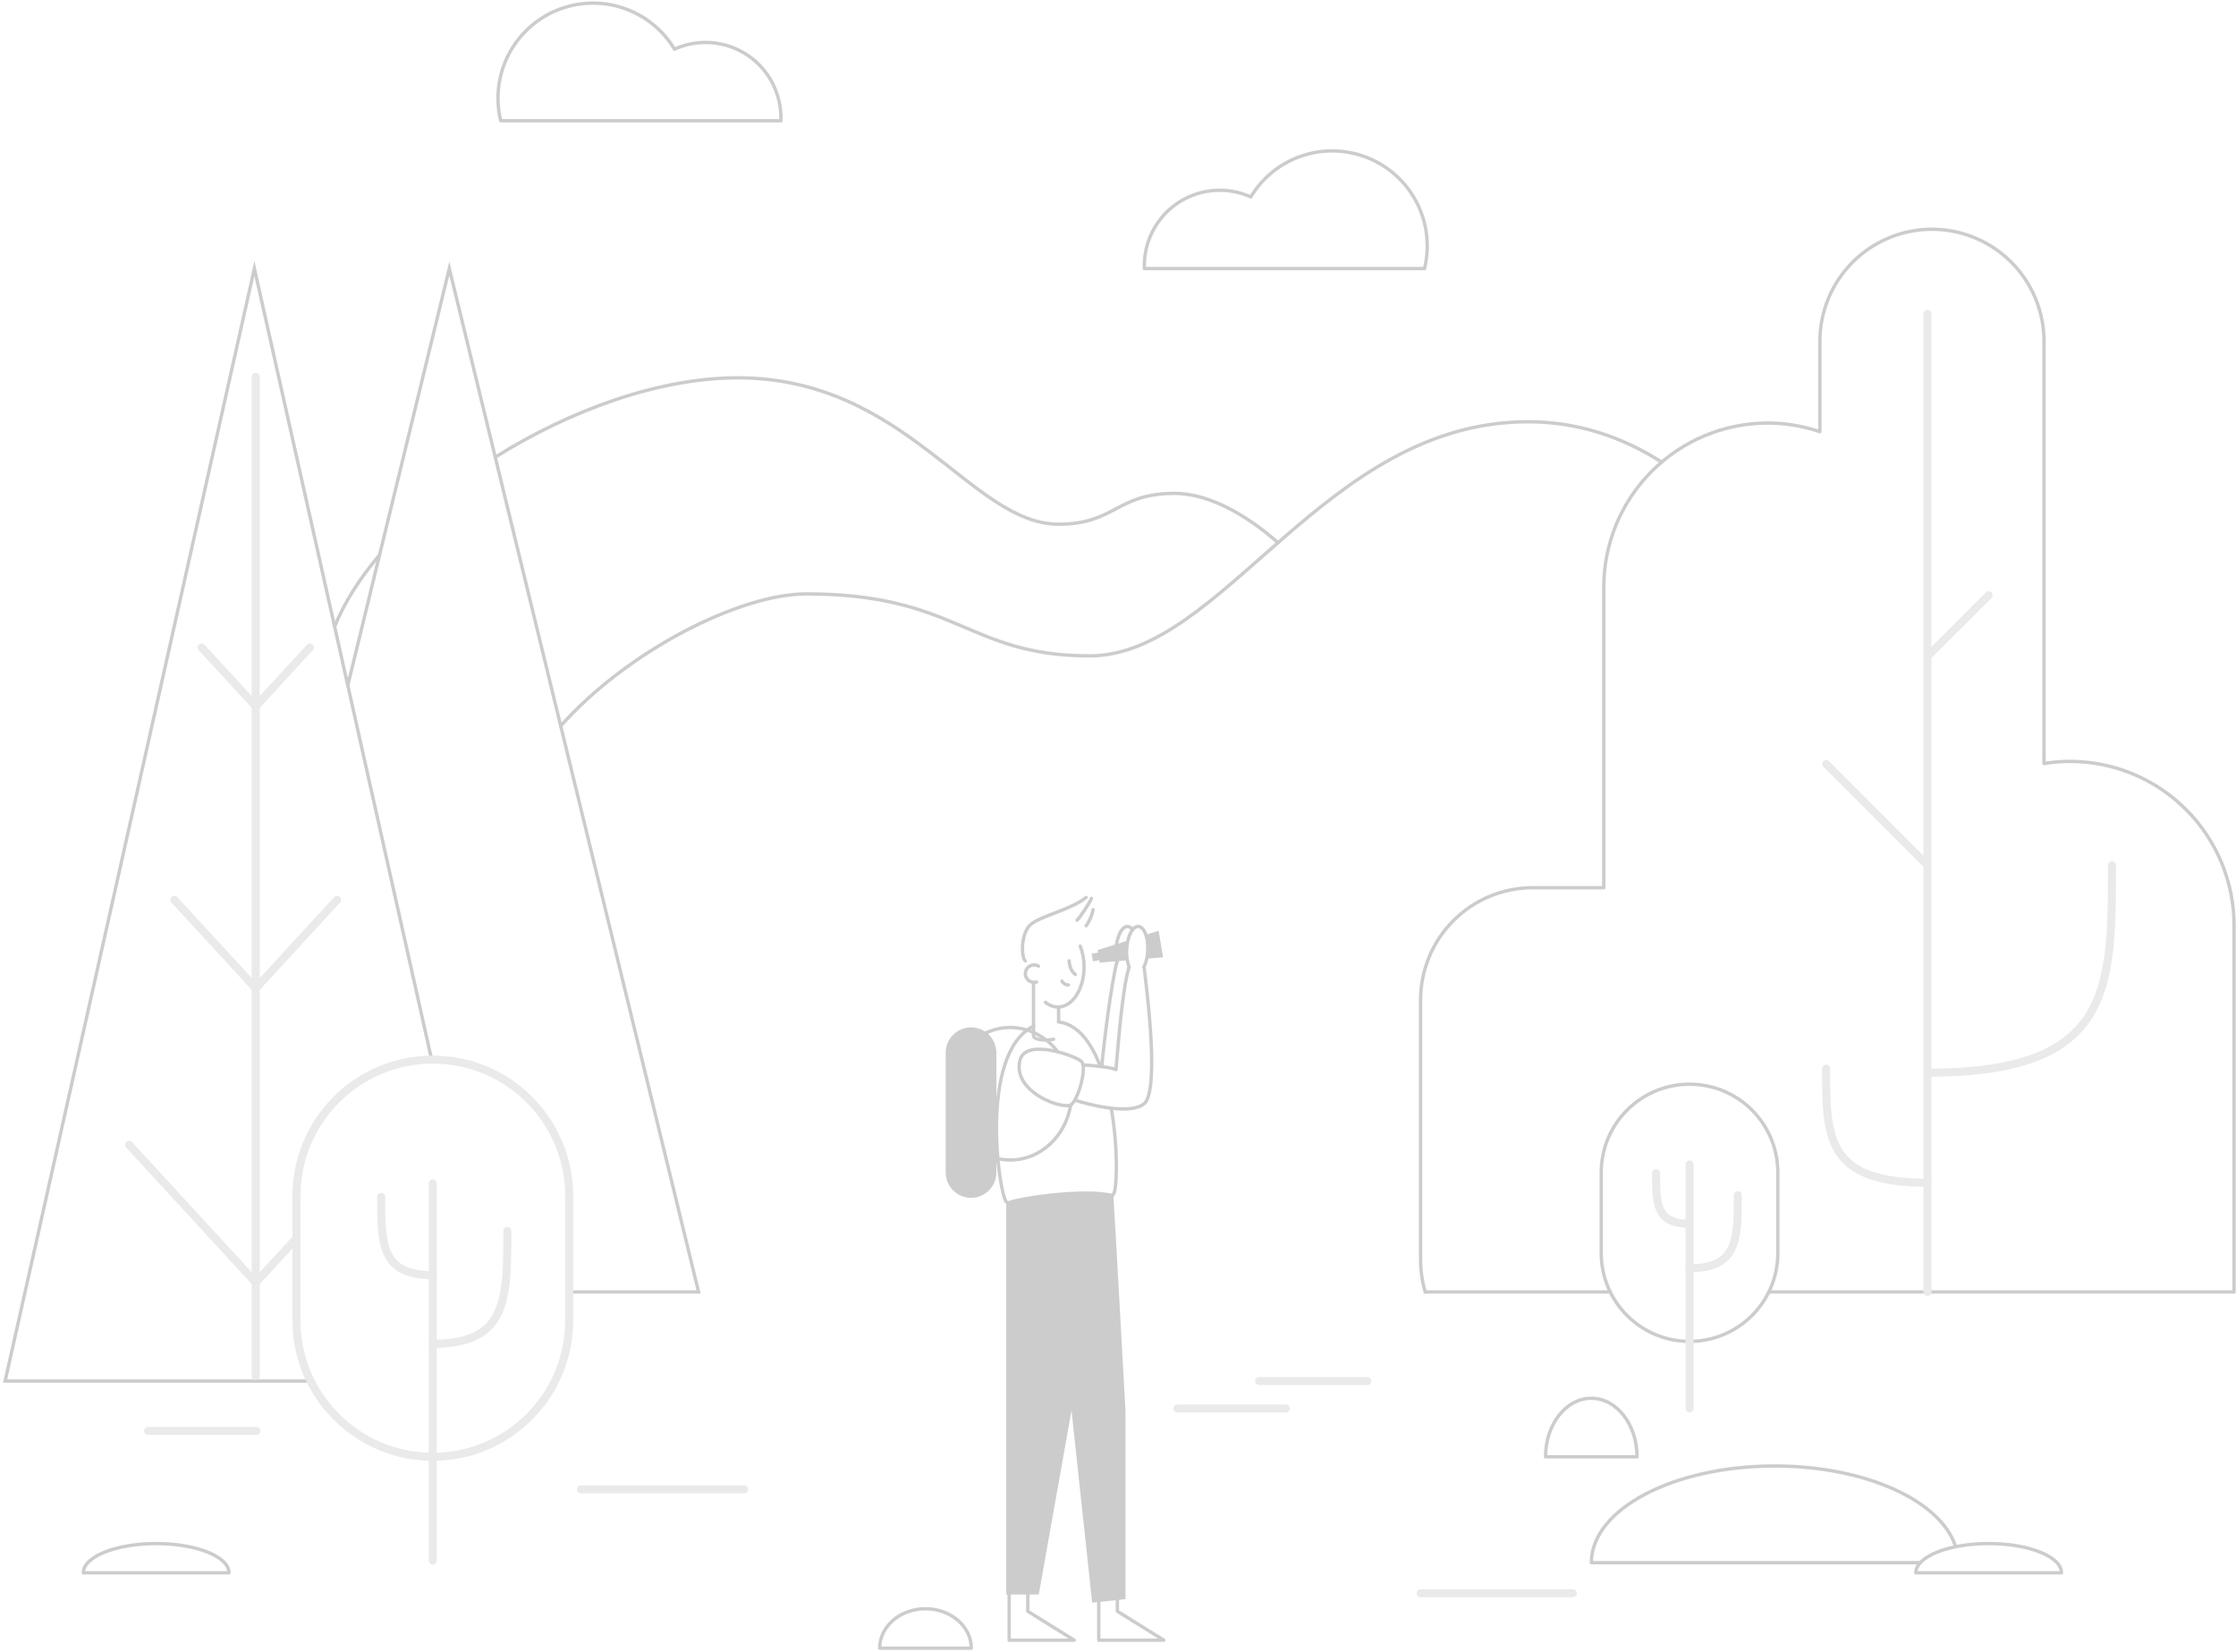
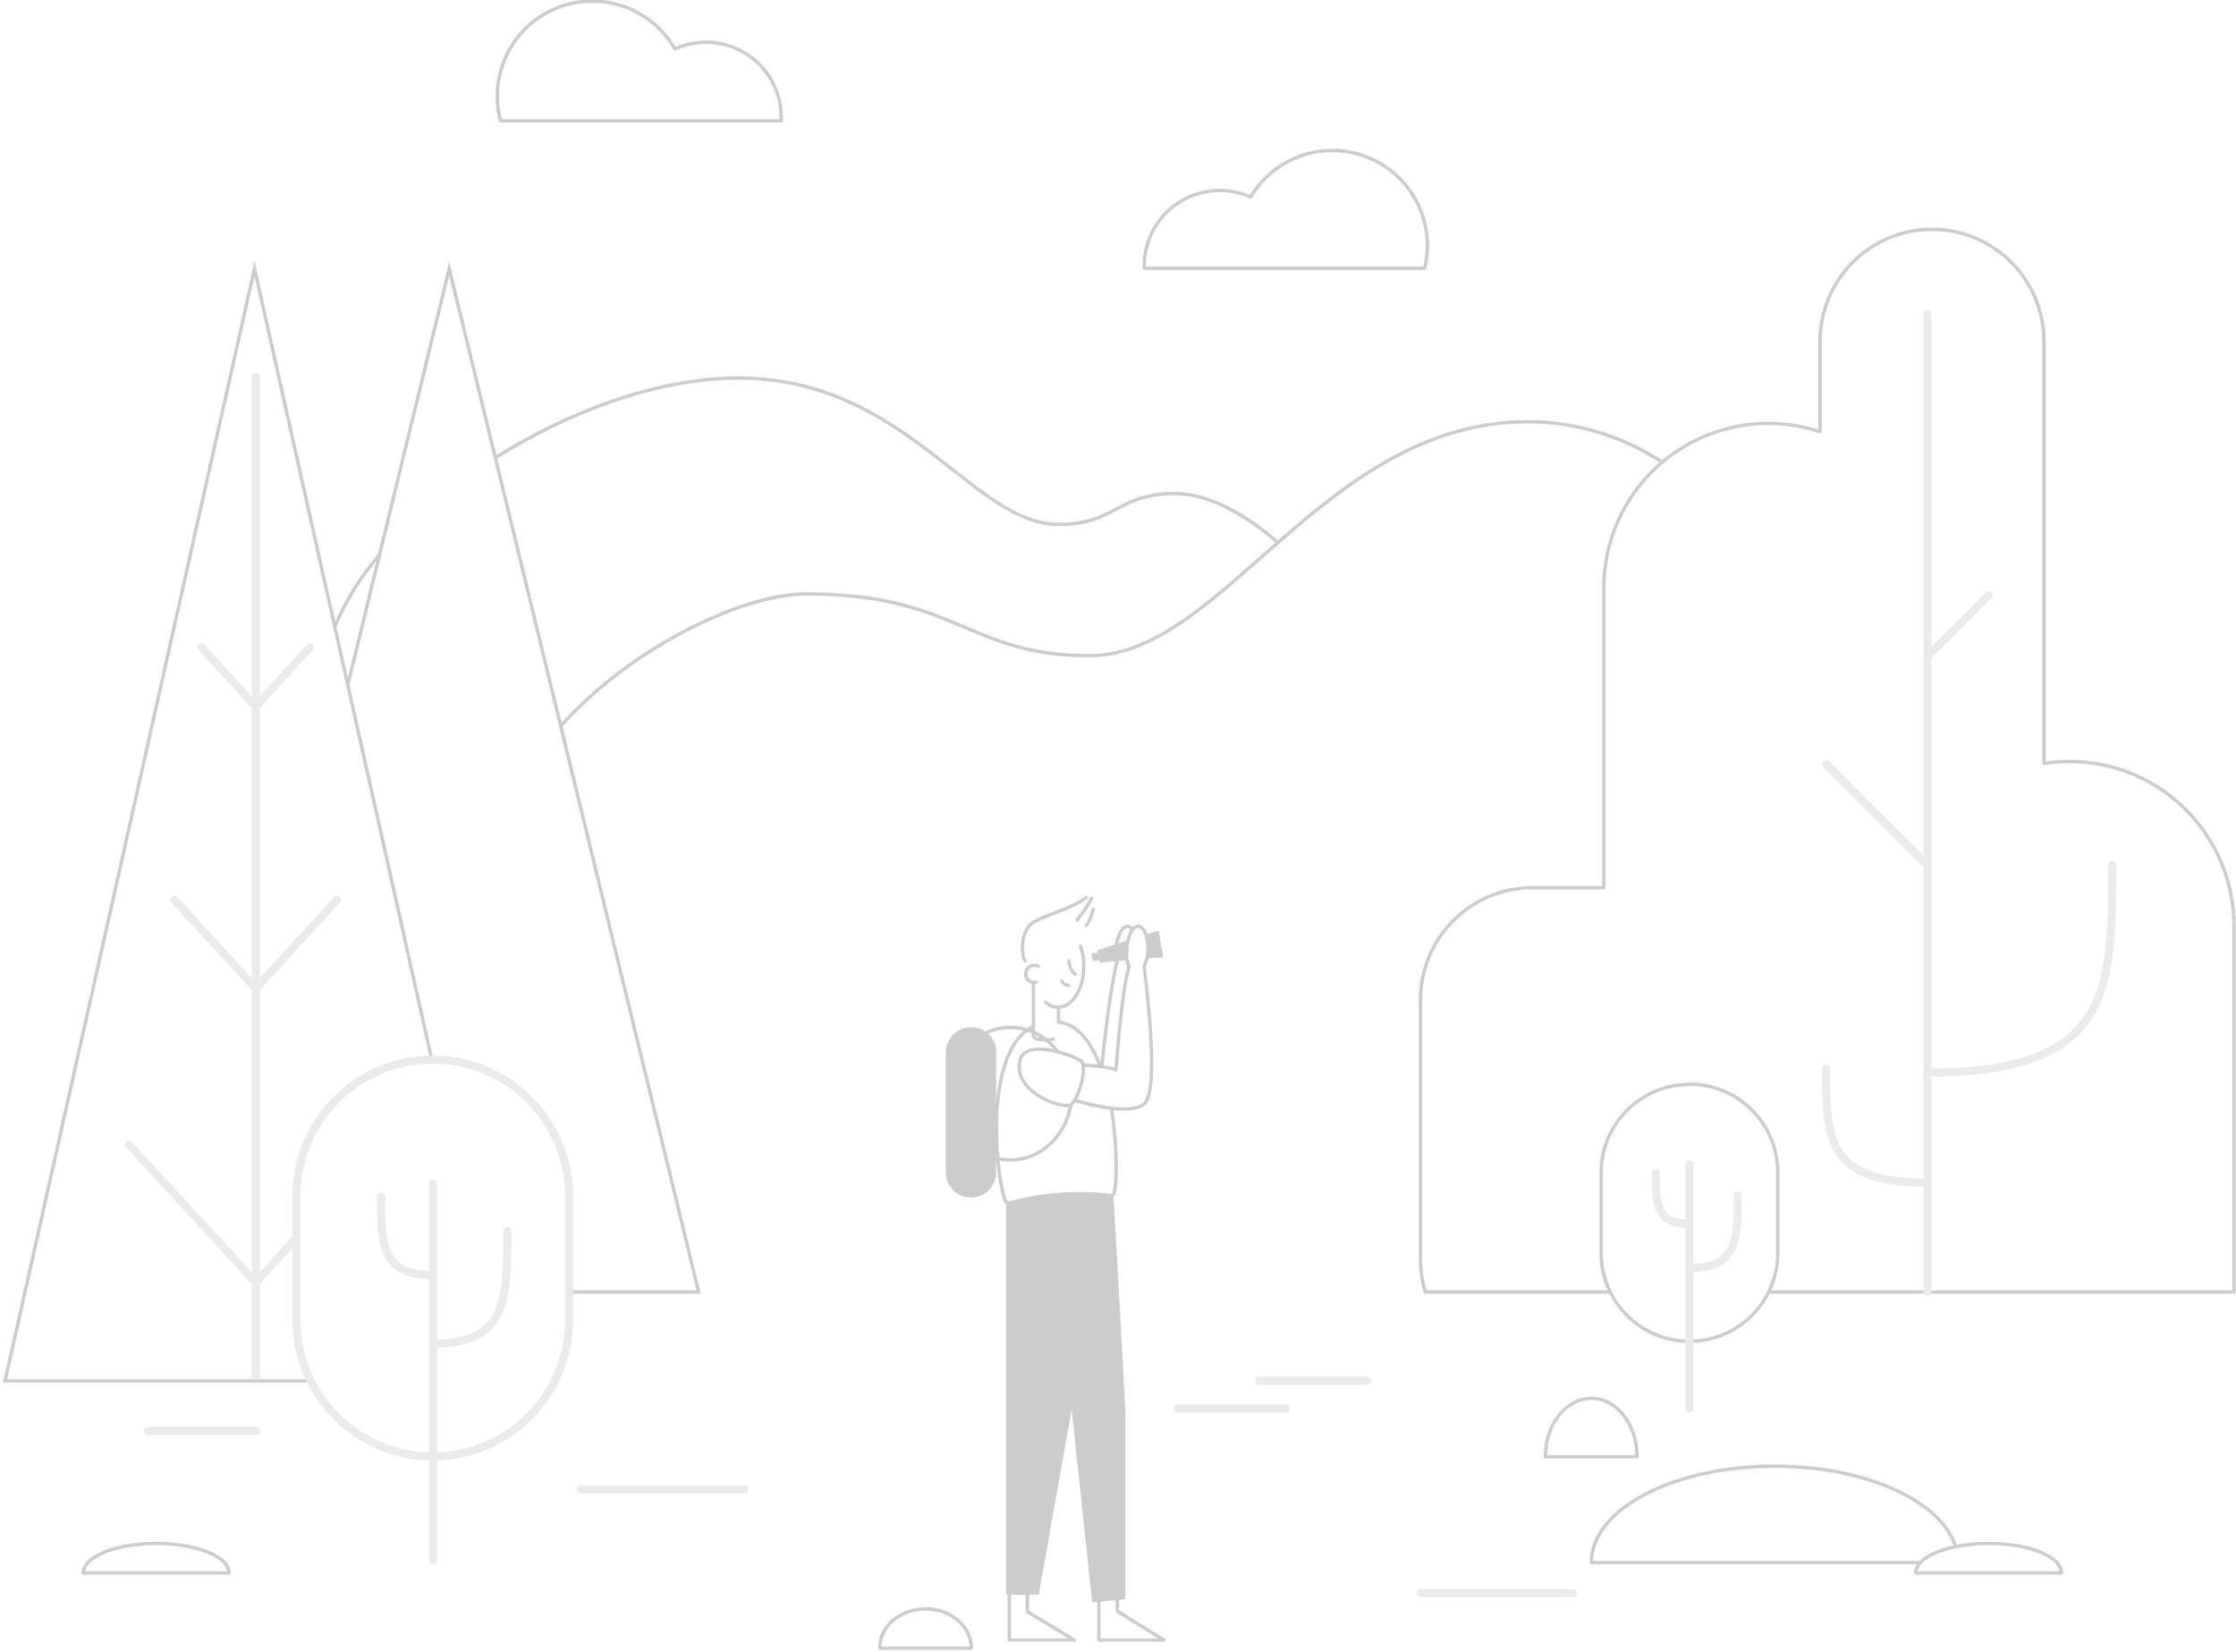
- <svg xmlns="http://www.w3.org/2000/svg" width="666" height="492" viewBox="0 0 666 492" fill="none">
-   <g opacity="0.2">
-     <path d="M113.056 165.286C107.116 172.294 102.508 179.524 99.67 186.664" stroke="black" stroke-linecap="round" stroke-linejoin="round" />
-     <path d="M380.65 161.626C371.302 153.364 360.016 146.95 349.858 146.95C332.5 146.95 332.218 156.13 315.304 156.13C289.228 156.13 269.878 112.534 219.73 112.534C196.39 112.534 169.93 122.104 147.514 136.162" stroke="black" stroke-linecap="round" stroke-linejoin="round" />
-     <path d="M494.908 137.62C483.508 130.318 470.194 125.62 455.128 125.62C394.366 125.62 364.348 195.346 324.58 195.346C288.13 195.346 285.256 176.89 240.136 176.89C220.534 176.89 187.108 193.636 167.008 216.226" stroke="black" stroke-linecap="round" stroke-linejoin="round" />
-     <path d="M332.686 286.468C332.435 285.271 332.342 284.047 332.41 282.826C332.596 278.944 334.156 275.86 335.896 275.944C336.183 275.978 336.459 276.074 336.705 276.227C336.951 276.379 337.16 276.584 337.318 276.826" stroke="black" stroke-linecap="round" stroke-linejoin="round" />
-     <path d="M328.168 317.668C328.576 312.598 330.94 292.636 332.866 285.778" stroke="black" stroke-miterlimit="10" stroke-linecap="round" />
-     <path d="M299.722 358V474.928H309.4L320.524 412.372C320.524 412.372 322.054 378.532 299.722 358Z" fill="black" />
-     <path d="M331.6 355.696C331.87 359.068 335.236 420.424 335.236 420.424V476.29L325.306 477.352L318.922 417.952L299.722 358C302.626 356.404 323.896 353.398 331.6 355.696Z" fill="black" />
-     <path d="M331 330.076C333.094 342.184 332.74 354.286 331.642 355.696C329.368 358.618 302.242 360.598 299.746 357.994C297.49 355.636 291.49 313.696 307.882 305.62" stroke="black" stroke-miterlimit="10" stroke-linecap="round" />
-     <path d="M315.304 304.372C321.088 305.128 325.066 310.552 327.73 317.614" stroke="black" stroke-miterlimit="10" stroke-linecap="round" />
-     <path d="M336.316 287.992C335.704 286.342 335.45 284.581 335.572 282.826C335.758 278.944 337.318 275.86 339.058 275.944C340.798 276.028 342.058 279.244 341.86 283.144C341.812 284.819 341.431 286.467 340.738 287.992" stroke="black" stroke-miterlimit="10" stroke-linecap="round" />
-     <path d="M327.434 283.659L325.146 284.018L325.505 286.306L327.793 285.947L327.434 283.659Z" fill="black" />
-     <path d="M315.304 299.932V304.282" stroke="black" stroke-linecap="round" stroke-linejoin="round" />
-     <path d="M313.834 309.514C311.662 310.048 307.834 309.772 307.834 308.5V292.6" stroke="black" stroke-linecap="round" stroke-linejoin="round" />
-     <path d="M321.754 281.8C322.522 283.777 322.909 285.883 322.894 288.004C322.894 294.604 319.396 299.944 315.094 299.944C313.737 299.919 312.432 299.42 311.404 298.534" stroke="black" stroke-miterlimit="10" stroke-linecap="round" />
-     <path d="M308.728 292.492C308.492 292.56 308.247 292.594 308.002 292.594C307.602 292.595 307.208 292.503 306.849 292.327C306.49 292.15 306.177 291.893 305.934 291.576C305.691 291.259 305.524 290.89 305.447 290.497C305.37 290.105 305.385 289.701 305.489 289.315C305.594 288.929 305.787 288.573 306.052 288.273C306.317 287.974 306.647 287.74 307.017 287.59C307.388 287.439 307.788 287.376 308.186 287.405C308.585 287.434 308.972 287.555 309.316 287.758" stroke="black" stroke-linecap="round" stroke-linejoin="round" />
-     <path d="M296.77 313.546C296.77 309.381 293.393 306.004 289.228 306.004C285.063 306.004 281.686 309.381 281.686 313.546V349.228C281.686 353.393 285.063 356.77 289.228 356.77C293.393 356.77 296.77 353.393 296.77 349.228V313.546Z" fill="black" />
-     <path d="M318.862 329.302C317.314 338.506 309.862 345.502 300.934 345.502C290.866 345.502 282.706 336.664 282.706 325.768C282.706 314.872 290.866 306.028 300.934 306.028C303.676 306.057 306.373 306.722 308.814 307.972C311.255 309.221 313.372 311.021 314.998 313.228" stroke="black" stroke-miterlimit="10" stroke-linecap="round" />
-     <path d="M322.6 317.2C325.564 317.356 330.16 317.752 332.398 318.556C332.638 317.038 333.994 295.294 336.304 288.01" stroke="black" stroke-linecap="round" stroke-linejoin="round" />
-     <path d="M340.768 287.992C340.768 288.856 345.874 324.52 340.768 328.75C336.766 332.062 325.258 329.296 320.128 327.682" stroke="black" stroke-linecap="round" stroke-linejoin="round" />
-     <path d="M303.796 315.814C305.488 308.926 320.812 314.656 322.198 316.228C323.86 318.112 320.89 328.732 318.598 329.224C314.86 330.034 301.6 324.748 303.796 315.814Z" stroke="black" stroke-miterlimit="10" stroke-linecap="round" />
-     <path d="M169.528 384.808H208.078L133.828 79.99L103.588 204.142" stroke="black" stroke-miterlimit="10" stroke-linecap="round" />
-     <path d="M128.566 315.604L75.772 79.99L1.522 411.34H92.56" stroke="black" stroke-miterlimit="10" stroke-linecap="round" />
-     <path d="M76.174 409.864V112.216" stroke="#949494" stroke-width="2.39" stroke-linecap="round" stroke-linejoin="round" />
-     <path d="M76.174 210.37L92.308 192.832" stroke="#949494" stroke-width="2.39" stroke-linecap="round" stroke-linejoin="round" />
-     <path d="M76.174 294.364L100.42 268.012" stroke="#949494" stroke-width="2.39" stroke-linecap="round" stroke-linejoin="round" />
-     <path d="M76.174 381.988L88.006 369.13" stroke="#949494" stroke-width="2.39" stroke-linecap="round" stroke-linejoin="round" />
-     <path d="M76.174 210.37L60.04 192.832" stroke="#949494" stroke-width="2.39" stroke-linecap="round" stroke-linejoin="round" />
-     <path d="M76.174 294.364L51.934 268.012" stroke="#949494" stroke-width="2.39" stroke-linecap="round" stroke-linejoin="round" />
-     <path d="M76.174 381.988L38.464 340.996" stroke="#949494" stroke-width="2.39" stroke-linecap="round" stroke-linejoin="round" />
-     <path d="M128.92 315.604H128.914C106.484 315.604 88.3 333.788 88.3 356.218V393.286C88.3 415.717 106.484 433.9 128.914 433.9H128.92C151.351 433.9 169.534 415.717 169.534 393.286V356.218C169.534 333.788 151.351 315.604 128.92 315.604Z" stroke="#949494" stroke-width="2.39" stroke-linecap="round" stroke-linejoin="round" />
-     <path d="M128.914 464.764V352.51" stroke="#949494" stroke-width="2.39" stroke-linecap="round" stroke-linejoin="round" />
-     <path d="M128.914 400.246C151.114 400.246 151.114 386.878 151.114 366.646" stroke="#949494" stroke-width="2.39" stroke-linecap="round" stroke-linejoin="round" />
-     <path d="M128.914 379.798C113.524 379.798 113.524 370.516 113.524 356.494" stroke="#949494" stroke-width="2.39" stroke-linecap="round" stroke-linejoin="round" />
-     <path d="M424.522 384.808H479.638" stroke="black" stroke-linecap="round" stroke-linejoin="round" />
-     <path d="M526.828 384.808H665.428V275.542C665.39 262.62 660.24 250.237 651.102 241.1C641.965 231.962 629.582 226.812 616.66 226.774V226.774C614.033 226.775 611.411 226.988 608.818 227.41V101.668C608.818 92.815 605.302 84.325 599.042 78.064C592.783 71.803 584.293 68.286 575.44 68.284V68.284C566.586 68.284 558.095 71.801 551.834 78.062C545.573 84.323 542.056 92.814 542.056 101.668V128.584C537.033 126.872 531.763 125.999 526.456 125.998V125.998C513.532 126.036 501.149 131.187 492.012 140.326C482.874 149.465 477.724 161.849 477.688 174.772V264.4H456.448C447.62 264.427 439.161 267.946 432.918 274.188C426.676 280.431 423.157 288.89 423.13 297.718V375.316C423.131 378.531 423.6 381.728 424.522 384.808" stroke="black" stroke-linecap="round" stroke-linejoin="round" />
-     <path d="M574.096 319.51C629.062 319.51 629.062 294.91 629.062 257.71" stroke="#949494" stroke-width="2.39" stroke-linecap="round" stroke-linejoin="round" />
-     <path d="M574.15 352.288C543.91 352.288 543.91 338.752 543.91 318.286" stroke="#949494" stroke-width="2.39" stroke-linecap="round" stroke-linejoin="round" />
-     <path d="M574.096 384.808V93.502" stroke="#949494" stroke-width="2.39" stroke-linecap="round" stroke-linejoin="round" />
-     <path d="M574.096 257.71L543.964 227.572" stroke="#949494" stroke-width="2.39" stroke-linecap="round" stroke-linejoin="round" />
-     <path d="M574.096 195.526L592.33 177.298" stroke="#949494" stroke-width="2.39" stroke-linecap="round" stroke-linejoin="round" />
-     <path d="M424.294 79.99C425.905 73.413 425.104 66.478 422.039 60.441C418.974 54.403 413.846 49.665 407.586 47.085C401.326 44.505 394.349 44.254 387.92 46.377C381.49 48.501 376.035 52.859 372.544 58.66C369.124 57.115 365.371 56.452 361.629 56.73C357.887 57.009 354.274 58.222 351.121 60.257C347.967 62.291 345.374 65.084 343.579 68.379C341.783 71.674 340.841 75.367 340.84 79.12C340.84 79.414 340.84 79.72 340.84 79.99H424.294Z" stroke="black" stroke-linecap="round" stroke-linejoin="round" />
-     <path d="M149.146 35.968C147.535 29.392 148.336 22.456 151.401 16.419C154.466 10.381 159.594 5.643 165.854 3.063C172.114 0.483 179.091 0.232 185.521 2.355C191.95 4.479 197.405 8.837 200.896 14.638C204.316 13.088 208.069 12.421 211.814 12.697C215.558 12.974 219.173 14.186 222.328 16.222C225.482 18.258 228.076 21.052 229.87 24.35C231.665 27.648 232.604 31.343 232.6 35.098C232.6 35.386 232.6 35.698 232.6 35.968H149.146Z" stroke="black" stroke-linecap="round" stroke-linejoin="round" />
-     <path d="M582.484 460.69C578.206 447.046 555.706 436.636 528.598 436.636C498.43 436.636 473.998 449.518 473.998 465.436H572.002" stroke="black" stroke-linecap="round" stroke-linejoin="round" />
-     <path d="M275.656 479.158C268.126 479.158 262.018 484.414 262.018 490.9H289.3C289.3 484.414 283.192 479.158 275.656 479.158Z" stroke="black" stroke-linecap="round" stroke-linejoin="round" />
-     <path d="M473.98 416.464C466.444 416.464 460.342 424.264 460.342 433.9H487.6C487.6 424.27 481.51 416.464 473.98 416.464Z" stroke="black" stroke-linecap="round" stroke-linejoin="round" />
-     <path d="M46.522 459.742C34.522 459.742 24.826 463.648 24.826 468.46H68.2C68.2 463.648 58.504 459.742 46.522 459.742Z" stroke="black" stroke-linecap="round" stroke-linejoin="round" />
-     <path d="M592.33 459.742C580.33 459.742 570.634 463.648 570.634 468.46H614.02C614.02 463.648 604.312 459.742 592.33 459.742Z" stroke="black" stroke-linecap="round" stroke-linejoin="round" />
-     <path d="M503.236 322.93H503.23C488.706 322.93 476.932 334.704 476.932 349.228V373.228C476.932 387.752 488.706 399.526 503.23 399.526H503.236C517.76 399.526 529.534 387.752 529.534 373.228V349.228C529.534 334.704 517.76 322.93 503.236 322.93Z" stroke="black" stroke-linecap="round" stroke-linejoin="round" />
-     <path d="M503.236 419.518V346.828" stroke="#949494" stroke-width="2.39" stroke-linecap="round" stroke-linejoin="round" />
-     <path d="M503.236 377.74C517.6 377.74 517.6 369.082 517.6 355.984" stroke="#949494" stroke-width="2.39" stroke-linecap="round" stroke-linejoin="round" />
-     <path d="M503.236 364.498C493.27 364.498 493.27 358.498 493.27 349.402" stroke="#949494" stroke-width="2.39" stroke-linecap="round" stroke-linejoin="round" />
-     <path d="M173.026 443.59H221.65" stroke="#949494" stroke-width="2.39" stroke-linecap="round" stroke-linejoin="round" />
-     <path d="M375.04 411.34H407.284" stroke="#949494" stroke-width="2.39" stroke-linecap="round" stroke-linejoin="round" />
-     <path d="M350.722 419.518H382.972" stroke="#949494" stroke-width="2.39" stroke-linecap="round" stroke-linejoin="round" />
-     <path d="M44.128 426.184H76.378" stroke="#949494" stroke-width="2.39" stroke-linecap="round" stroke-linejoin="round" />
-     <path d="M423.13 474.544H468.46" stroke="#949494" stroke-width="2.39" stroke-linecap="round" stroke-linejoin="round" />
-     <path d="M305.374 286.162C304.126 285.154 303.982 277.762 307.132 275.236C310.282 272.71 319.492 270.736 323.488 267.298" stroke="black" stroke-miterlimit="10" stroke-linecap="round" />
-     <path d="M320.8 274.078C321.718 273.292 324.604 268.792 325.09 267.58" stroke="black" stroke-miterlimit="10" stroke-linecap="round" />
-     <path d="M323.53 275.728C324.536 274.283 325.242 272.651 325.606 270.928" stroke="black" stroke-miterlimit="10" stroke-linecap="round" />
-     <path d="M341.86 283.132C341.821 283.939 341.716 284.742 341.548 285.532L346.42 285.13L345.112 277.216L341.296 278.416C341.769 279.941 341.96 281.539 341.86 283.132V283.132Z" fill="black" />
-     <path d="M335.572 282.826C335.616 281.919 335.741 281.017 335.944 280.132L326.944 282.976L327.544 286.708L335.752 286.03C335.573 284.972 335.513 283.897 335.572 282.826V282.826Z" fill="black" />
-     <path d="M300.58 474.928V488.524H319.966L306.124 479.908V474.478" stroke="black" stroke-linecap="round" stroke-linejoin="round" />
-     <path d="M327.268 474.928V488.524H346.654L332.806 479.908V474.478" stroke="black" stroke-linecap="round" stroke-linejoin="round" />
-     <path d="M318.442 286.162C318.442 286.876 318.766 289.114 320.296 290.26" stroke="black" stroke-miterlimit="10" stroke-linecap="round" />
-     <path d="M316.324 292.234C316.504 292.576 316.776 292.861 317.108 293.058C317.441 293.255 317.822 293.356 318.208 293.35" stroke="black" stroke-miterlimit="10" stroke-linecap="round" />
+ <svg xmlns="http://www.w3.org/2000/svg" width="666" height="492" fill="none">
+   <g opacity=".2">
+     <path stroke="#000" stroke-linecap="round" stroke-linejoin="round" d="M113 165.3a79 79 0 0 0-13.3 21.4M380.6 161.6C371.3 153.4 360 147 350 147c-17.4 0-17.7 9.2-34.6 9.2-26 0-45.4-43.6-95.6-43.6-23.3 0-49.8 9.6-72.2 23.7" />
+     <path stroke="#000" stroke-linecap="round" stroke-linejoin="round" d="M495 137.6a73 73 0 0 0-39.9-12c-60.7 0-90.8 69.7-130.5 69.7-36.5 0-39.3-18.4-84.5-18.4-19.6 0-53 16.7-73 39.3M332.7 286.5a14 14 0 0 1-.3-3.7c.2-3.9 1.8-7 3.5-6.9a2 2 0 0 1 1.4 1" />
+     <path stroke="#000" stroke-linecap="round" stroke-miterlimit="10" d="M328.2 317.7c.4-5.1 2.7-25 4.7-32" />
+     <path fill="#000" d="M299.7 358v117h9.7l11.1-62.6s1.6-33.9-20.8-54.4z" />
+     <path fill="#000" d="M331.6 355.7c.3 3.4 3.6 64.7 3.6 64.7v55.9l-9.9 1L319 418l-19.2-60a80.4 80.4 0 0 1 31.9-2.3z" />
+     <path stroke="#000" stroke-linecap="round" stroke-miterlimit="10" d="M331 330c2 12.2 1.7 24.3.6 25.7-2.2 3-29.4 4.9-31.9 2.3-2.2-2.4-8.2-44.3 8.2-52.4M315.3 304.4c5.8.7 9.8 6.2 12.4 13.2M336.3 288c-.6-1.7-.9-3.4-.7-5.2.2-3.9 1.7-7 3.5-6.9 1.7.1 3 3.3 2.8 7.2 0 1.7-.5 3.4-1.2 4.9" />
+     <path fill="#000" d="M327.4 283.7l-2.3.3.4 2.3 2.3-.4-.4-2.2z" />
+     <path stroke="#000" stroke-linecap="round" stroke-linejoin="round" d="M315.3 300v4.3M313.8 309.5c-2.1.5-6 .3-6-1v-15.9" />
+     <path stroke="#000" stroke-linecap="round" stroke-miterlimit="10" d="M321.8 281.8c.7 2 1.1 4 1 6.2 0 6.6-3.4 12-7.7 12-1.4 0-2.7-.6-3.7-1.5" />
+     <path stroke="#000" stroke-linecap="round" stroke-linejoin="round" d="M308.7 292.5a2.6 2.6 0 0 1-2.8-1 2.6 2.6 0 0 1 3.4-3.7" />
+     <path fill="#000" d="M296.8 313.5a7.5 7.5 0 0 0-15.1 0v35.7a7.5 7.5 0 0 0 15 0v-35.7z" />
+     <path stroke="#000" stroke-linecap="round" stroke-miterlimit="10" d="M318.9 329.3c-1.6 9.2-9 16.2-18 16.2-10 0-18.2-8.8-18.2-19.7 0-11 8.2-19.8 18.2-19.8a17.7 17.7 0 0 1 14.1 7.2" />
+     <path stroke="#000" stroke-linecap="round" stroke-linejoin="round" d="M322.6 317.2c3 .2 7.6.6 9.8 1.4.2-1.6 1.6-23.3 3.9-30.6" />
+     <path stroke="#000" stroke-linecap="round" stroke-linejoin="round" d="M340.8 288c0 .9 5 36.5 0 40.8-4 3.3-15.5.5-20.7-1.1" />
+     <path stroke="#000" stroke-linecap="round" stroke-miterlimit="10" d="M303.8 315.8c1.7-6.9 17-1.1 18.4.4 1.7 2-1.3 12.5-3.6 13-3.7.8-17-4.5-14.8-13.4zM169.5 384.8h38.6L133.8 80 103.6 204M128.6 315.6L75.8 80 1.5 411.3h91" />
+     <path stroke="#949494" stroke-linecap="round" stroke-linejoin="round" stroke-width="2.4" d="M76.2 409.9V112.2M76.2 210.4l16.1-17.6M76.2 294.4l24.2-26.4M76.2 382L88 369M76.2 210.4L60 192.8M76.2 294.4L51.9 268M76.2 382l-37.7-41M129 315.6a40.6 40.6 0 0 0-40.7 40.6v37a40.6 40.6 0 1 0 81.2 0v-37a40.6 40.6 0 0 0-40.6-40.6zM129 464.8V352.5M129 400.2c22.1 0 22.1-13.3 22.1-33.6M129 379.8c-15.5 0-15.5-9.3-15.5-23.3" />
+     <path stroke="#000" stroke-linecap="round" stroke-linejoin="round" d="M424.5 384.8h55.1M526.8 384.8h138.6V275.5a49 49 0 0 0-48.7-48.7 49 49 0 0 0-7.9.6V101.7a33.4 33.4 0 0 0-33.4-33.4 33.4 33.4 0 0 0-33.3 33.4v26.9a49 49 0 0 0-64.4 46.2v89.6h-21.3a33.4 33.4 0 0 0-33.3 33.3v77.6c0 3.2.5 6.4 1.4 9.5" />
+     <path stroke="#949494" stroke-linecap="round" stroke-linejoin="round" stroke-width="2.4" d="M574.1 319.5c55 0 55-24.6 55-61.8M574.1 352.3c-30.2 0-30.2-13.5-30.2-34M574.1 384.8V93.5M574.1 257.7L544 227.6M574.1 195.5l18.2-18.2" />
+     <path stroke="#000" stroke-linecap="round" stroke-linejoin="round" d="M424.3 80a28.3 28.3 0 0 0-51.8-21.3A22.5 22.5 0 0 0 340.8 79v.9h83.5zM149.1 36A28.3 28.3 0 0 1 201 14.6a22.4 22.4 0 0 1 31.7 20.5v.9h-83.5zM582.5 460.7c-4.3-13.7-26.8-24-53.9-24-30.2 0-54.6 12.8-54.6 28.7h98M275.7 479.2c-7.6 0-13.7 5.2-13.7 11.7h27.3c0-6.5-6.1-11.7-13.6-11.7zM474 416.5c-7.6 0-13.7 7.8-13.7 17.4h27.3c0-9.6-6-17.4-13.6-17.4zM46.5 459.7c-12 0-21.7 4-21.7 8.8h43.4c0-4.9-9.7-8.8-21.7-8.8z" />
+     <path stroke="#000" stroke-linecap="round" stroke-linejoin="round" d="M592.3 459.7c-12 0-21.7 4-21.7 8.8H614c0-4.9-9.7-8.8-21.7-8.8zM503.2 323a26.3 26.3 0 0 0-26.3 26.2v24a26.3 26.3 0 1 0 52.6 0v-24a26.3 26.3 0 0 0-26.3-26.3z" />
+     <path stroke="#949494" stroke-linecap="round" stroke-linejoin="round" stroke-width="2.4" d="M503.2 419.5v-72.7M503.2 377.7c14.4 0 14.4-8.6 14.4-21.7M503.2 364.5c-10 0-10-6-10-15.1M173 443.6h48.7M375 411.3h32.3M350.7 419.5H383M44.1 426.2h32.3M423.1 474.5h45.4" />
+     <path stroke="#000" stroke-linecap="round" stroke-miterlimit="10" d="M305.4 286.2c-1.3-1-1.4-8.4 1.7-11 3.2-2.5 12.4-4.5 16.4-7.9M320.8 274a34 34 0 0 0 4.3-6.4M323.5 275.7c1-1.4 1.7-3 2.1-4.8" />
+     <path fill="#000" d="M341.9 283.1c0 .8-.2 1.6-.4 2.4l5-.4-1.4-7.9-3.8 1.2c.5 1.5.7 3.1.6 4.7zM335.6 282.8l.3-2.7-9 2.9.6 3.7 8.3-.7c-.2-1-.3-2.1-.2-3.2z" />
+     <path stroke="#000" stroke-linecap="round" stroke-linejoin="round" d="M300.6 475v13.5H320L306 480v-5.4M327.3 475v13.5h19.4l-13.9-8.6v-5.4" />
+     <path stroke="#000" stroke-linecap="round" stroke-miterlimit="10" d="M318.4 286.2c0 .7.4 3 1.9 4M316.3 292.2a2 2 0 0 0 2 1.2" />
  </g>
</svg>
